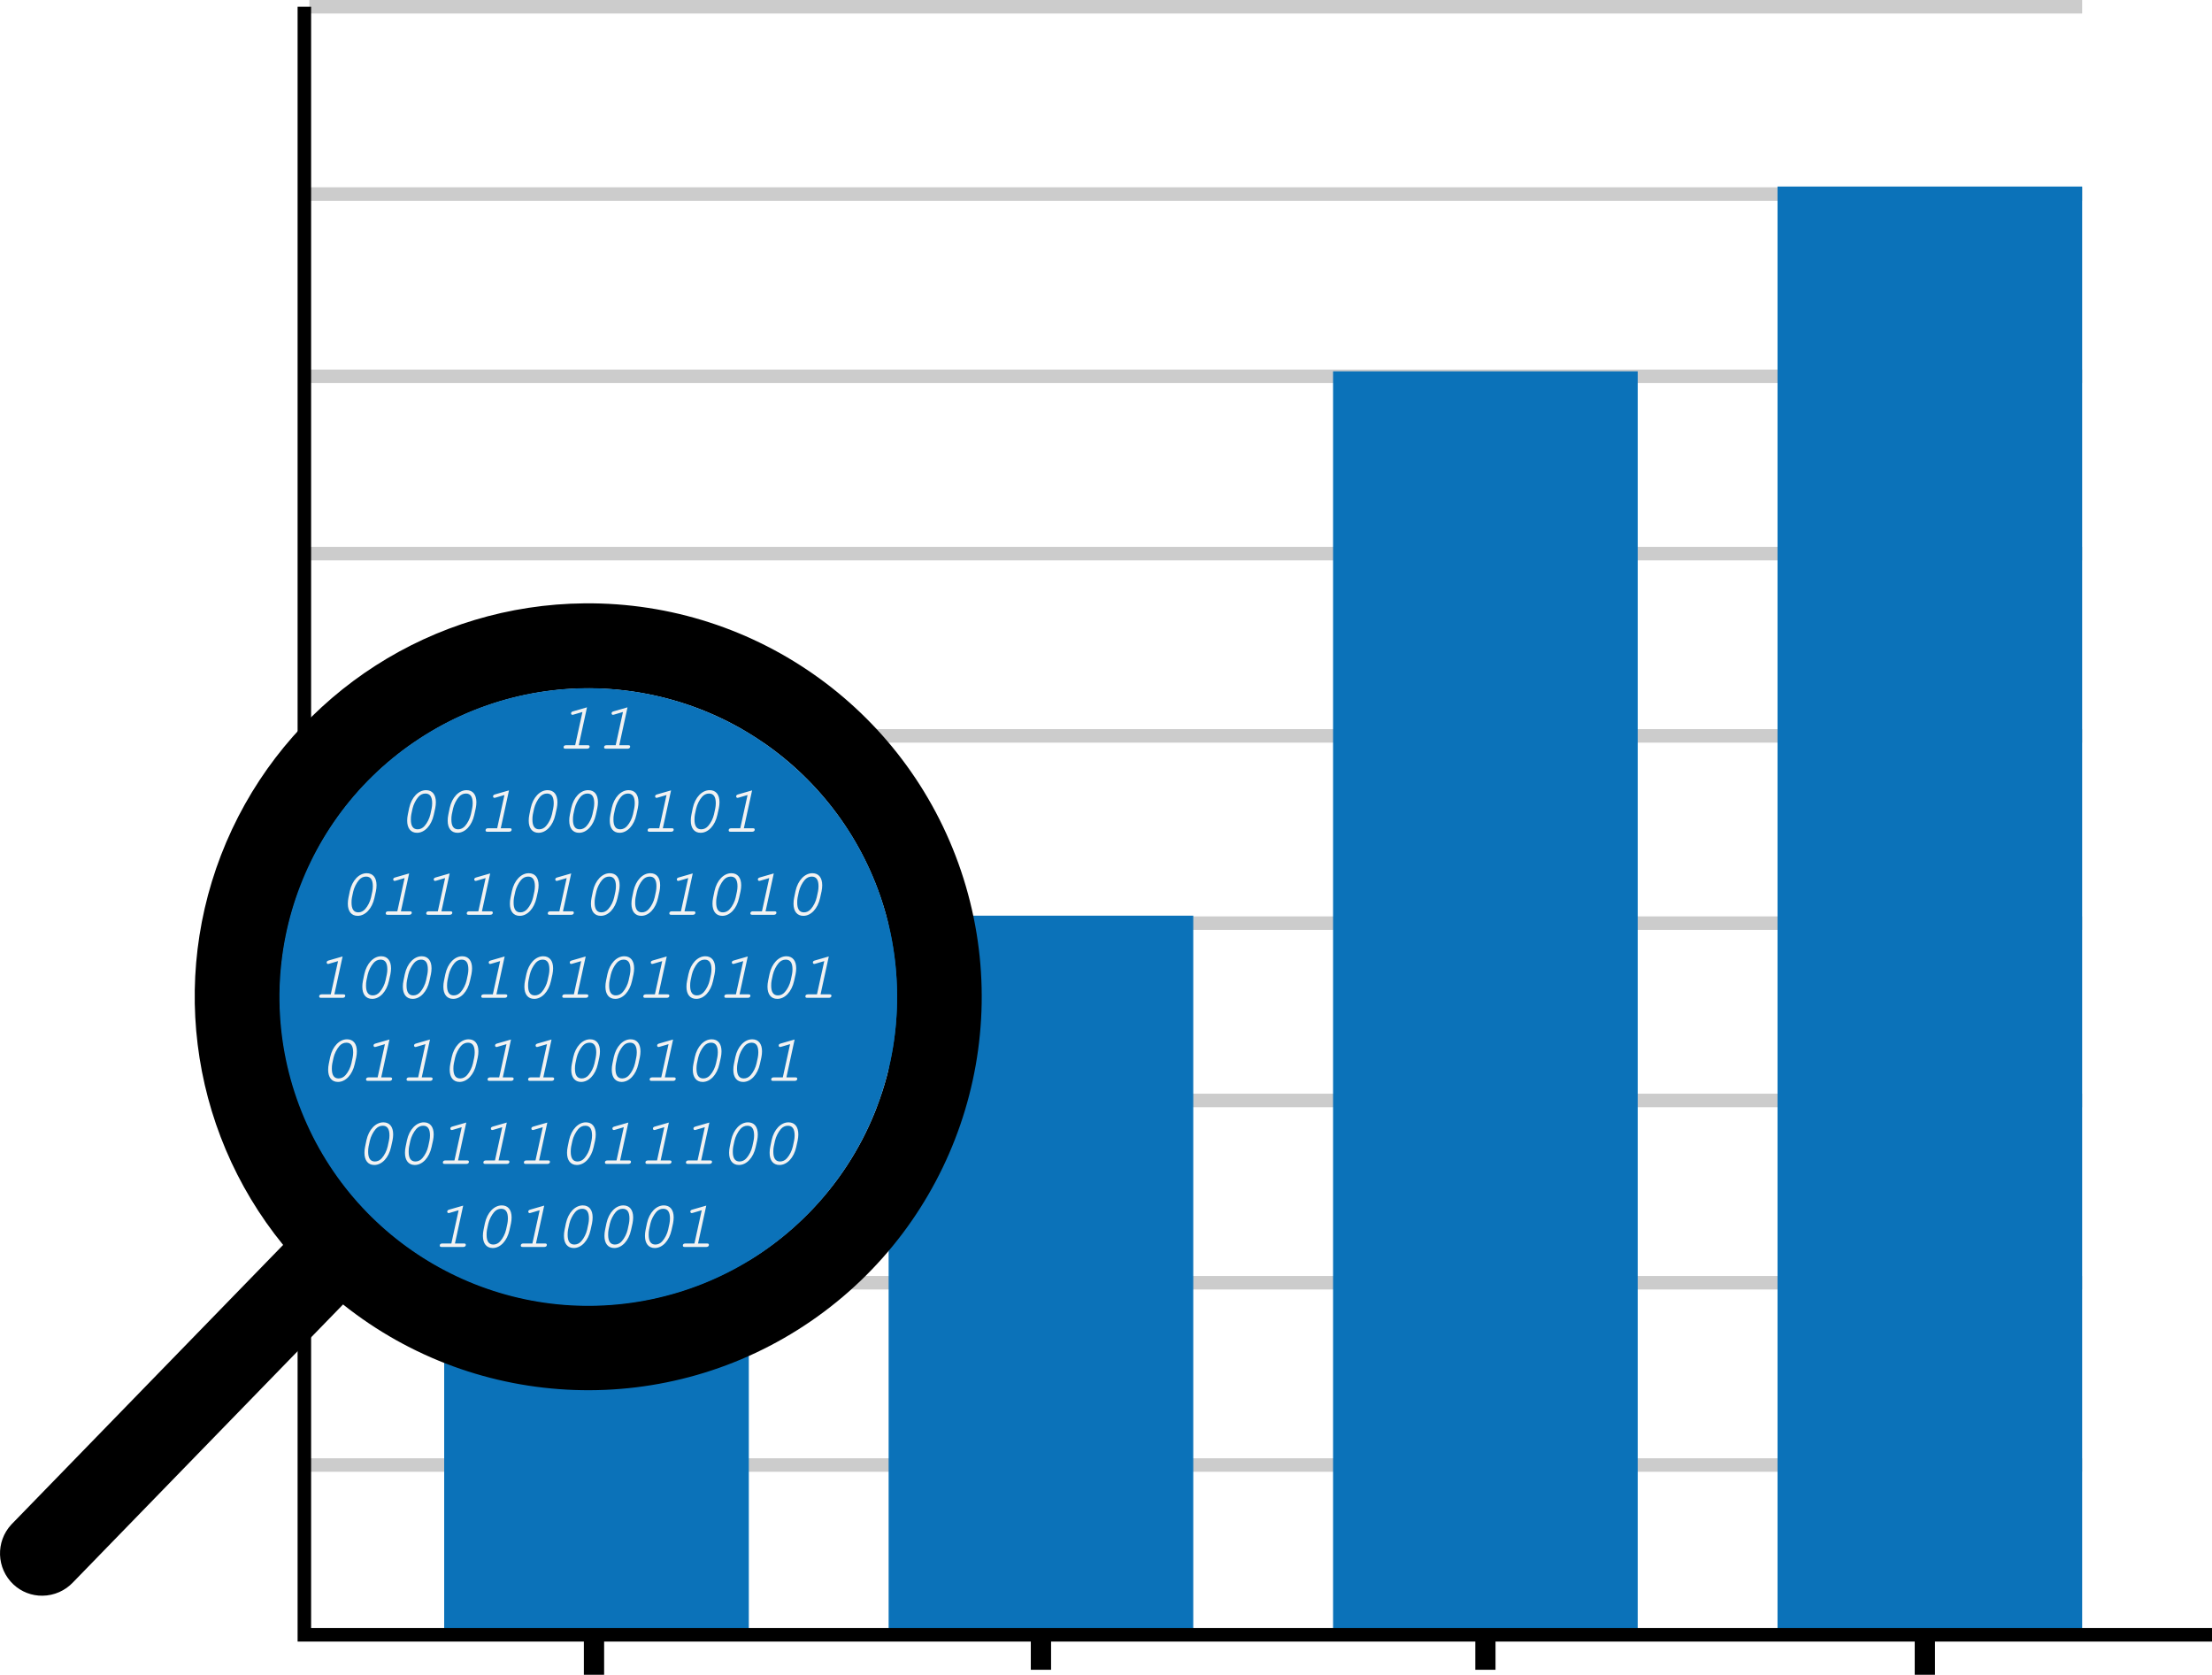
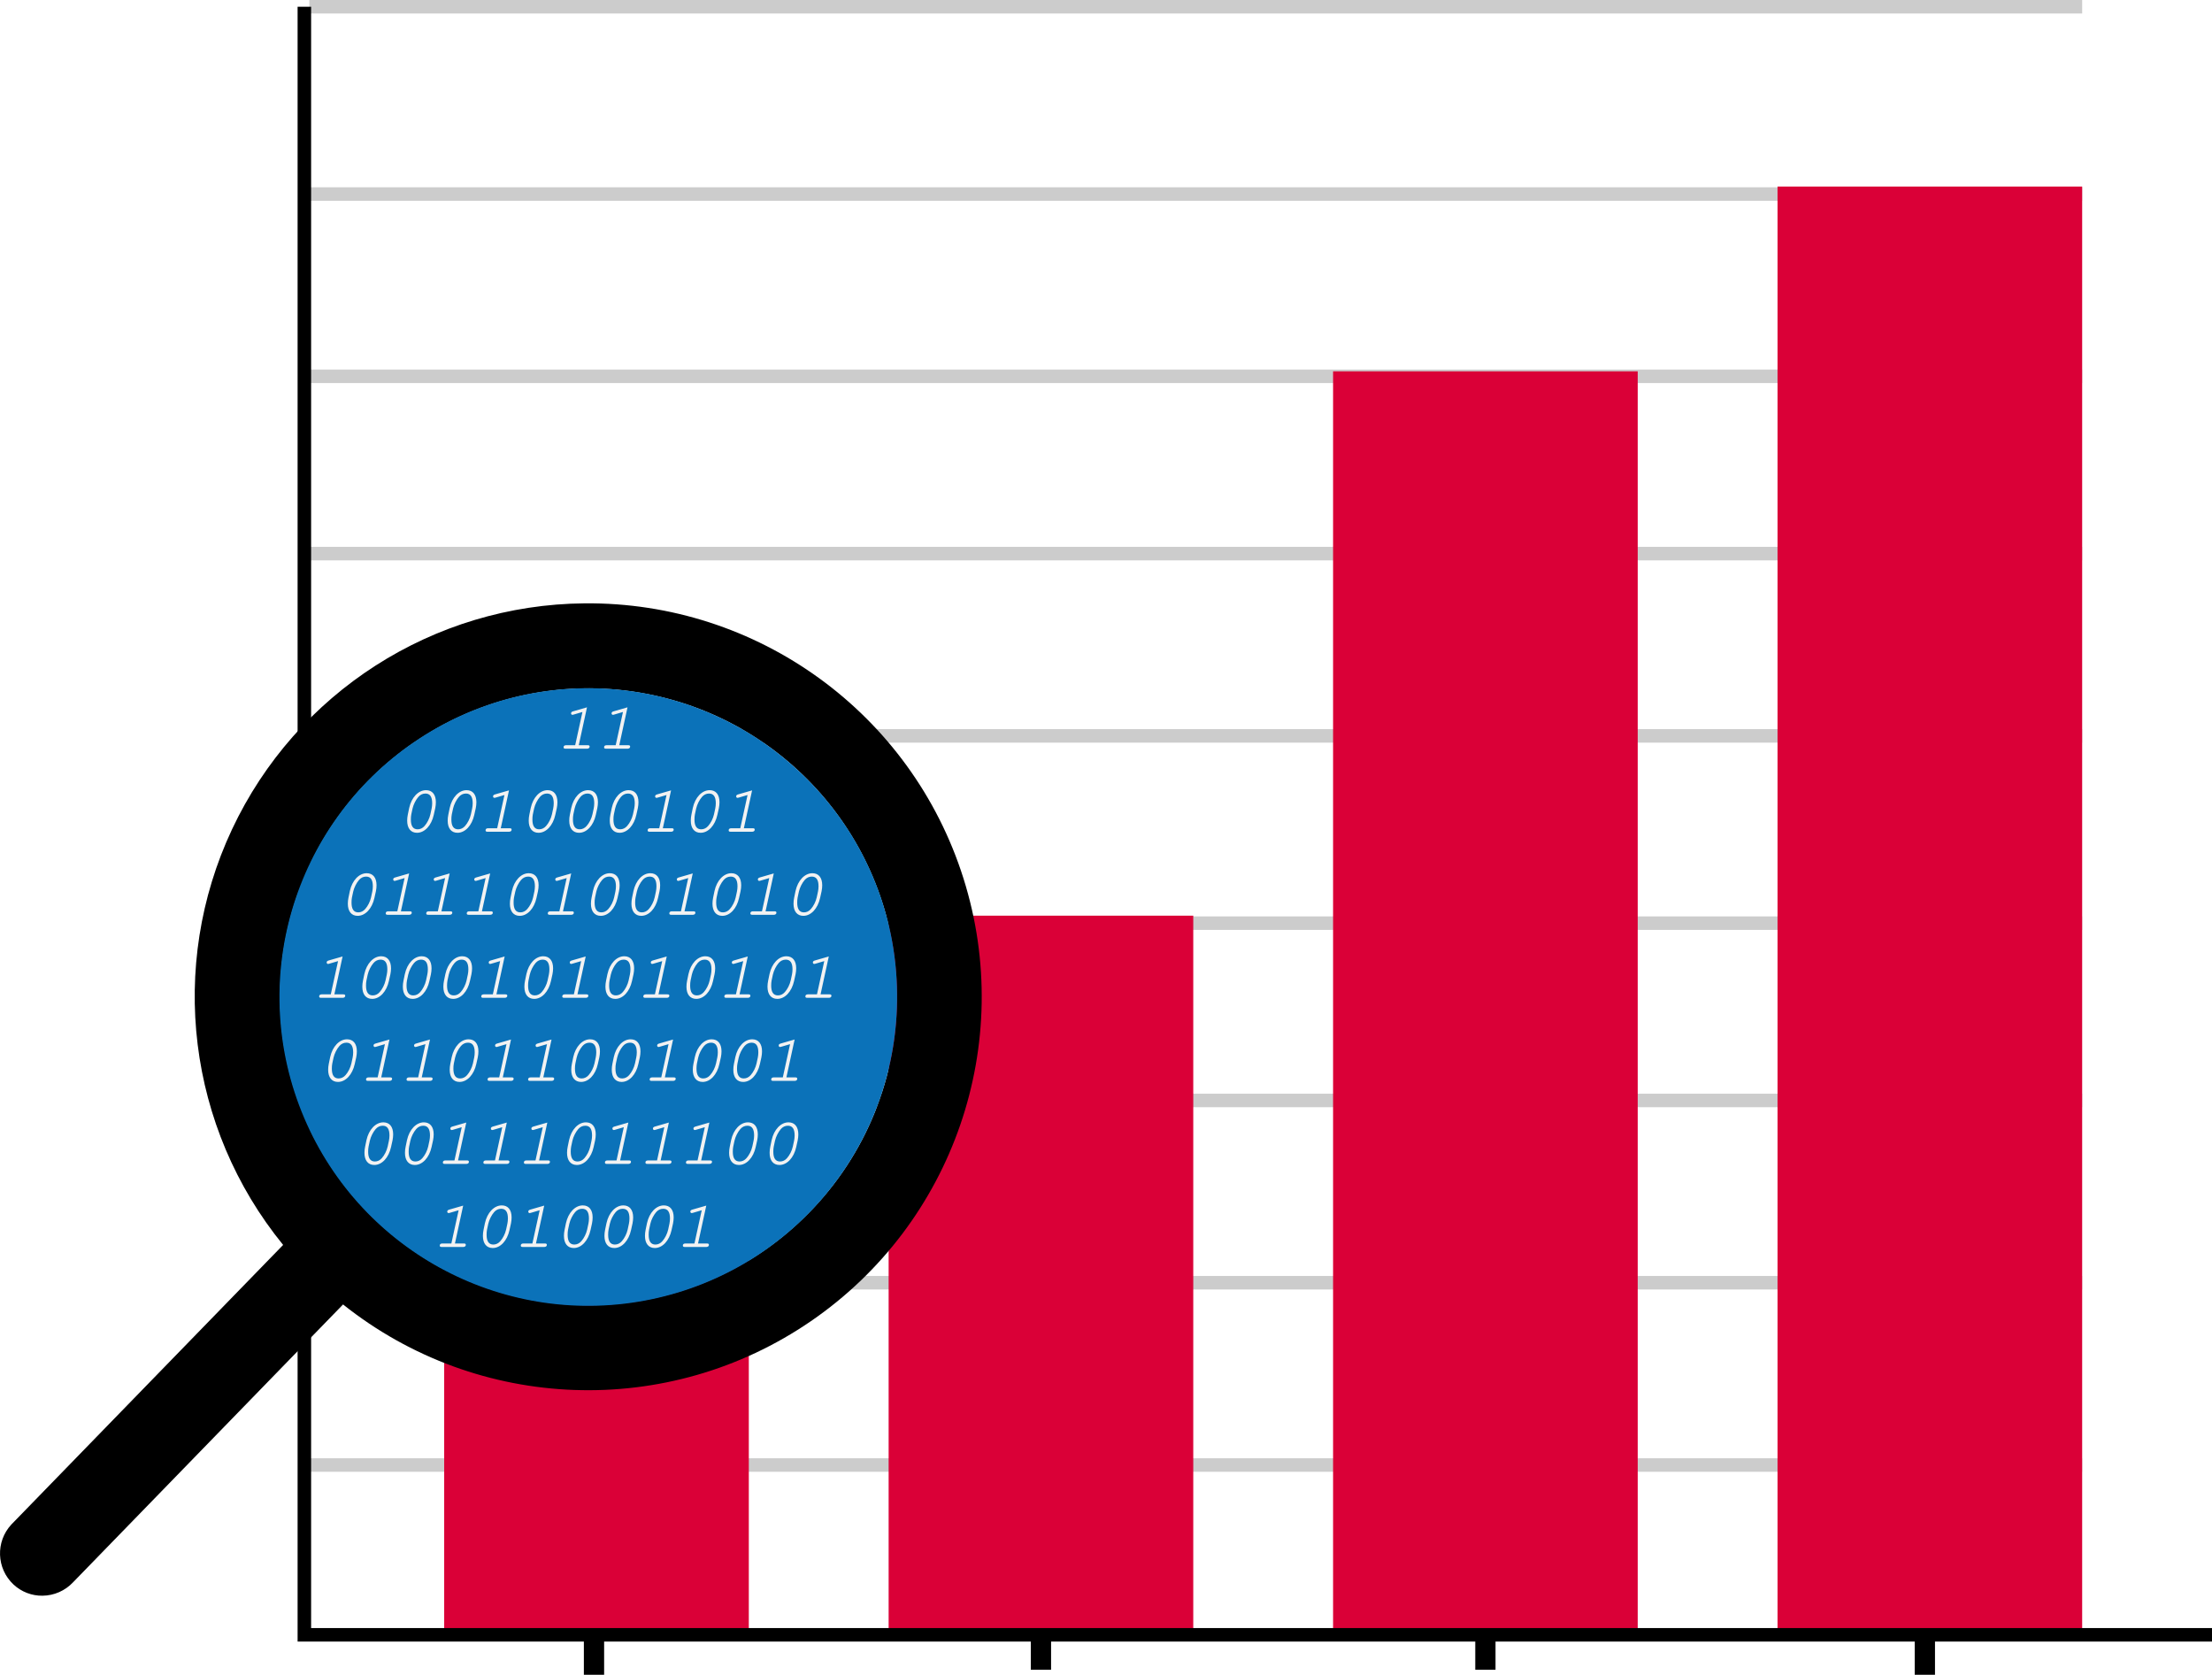
<svg xmlns="http://www.w3.org/2000/svg" width="327.568" height="248">
  <path fill="none" stroke="#ccc" stroke-miterlimit="10" stroke-width="2" d="M45.811 1h262.53M45.811 28.732h262.53M45.811 55.725h262.53M45.811 81.978h262.53M45.811 108.97h262.53M45.811 136.702h262.53M45.811 162.955h262.53M45.811 189.948h262.53M45.811 216.94h262.53" />
-   <path fill="#0b72b9" d="M65.778 135.593h45.111v106.491H65.778zM131.595 135.593h45.111v107.231h-45.111zM197.412 54.985h45.111v187.099h-45.111zM263.23 27.623h45.111v214.461H263.23z" />
+   <path fill="#da0037" d="M65.778 135.593h45.111v106.491H65.778zM131.595 135.593h45.111v107.231h-45.111zM197.412 54.985h45.111v187.099h-45.111zM263.23 27.623h45.111v214.461H263.23z" />
  <path d="M327.568 242.084H45.071V1" fill="none" stroke="#000" stroke-miterlimit="10" stroke-width="2" />
  <path fill="none" stroke="#000" stroke-miterlimit="10" stroke-width="3" d="M87.963 248v-5.916M154.15 247.26v-5.916M219.968 247.26v-5.916M285.046 248v-5.916" />
  <g>
    <path d="M86.558 89.343a58.223 58.223 0 0 0-44.63 95.006L1.676 225.755a6.3 6.3 0 0 0 .311 8.867 6.172 6.172 0 0 0 4.311 1.671 6.3 6.3 0 0 0 4.518-1.982l39.986-41.147A58.262 58.262 0 1 0 86.558 89.343zm33.2 90.273a45.68 45.68 0 1 1 13.082-32.435 45.459 45.459 0 0 1-13.078 32.435z" />
    <path d="M132.845 147.18a45.728 45.728 0 1 1-13.7-32.184 45.4 45.4 0 0 1 13.7 32.184z" fill="#0b72b9" />
    <g fill="#f2f2f2" font-size="10" font-family="Courier-Oblique, Courier" font-style="oblique">
      <text transform="translate(82.332 110.867)">
        <tspan x="0" y="0">11</tspan>
      </text>
      <text transform="translate(58.781 123.164)">
        <tspan x="0" y="0">001000101</tspan>
      </text>
      <text transform="translate(49.994 135.462)">
        <tspan x="0" y="0">011101001010</tspan>
      </text>
      <text transform="translate(46.14 147.759)">
        <tspan x="0" y="0">1000101010101</tspan>
      </text>
      <text transform="translate(47.08 160.056)">
        <tspan x="0" y="0">011011001001</tspan>
      </text>
      <text transform="translate(52.456 172.353)">
        <tspan x="0" y="0">00111011100</tspan>
      </text>
      <text transform="translate(63.996 184.651)">
        <tspan x="0" y="0">1010001</tspan>
      </text>
    </g>
  </g>
</svg>
